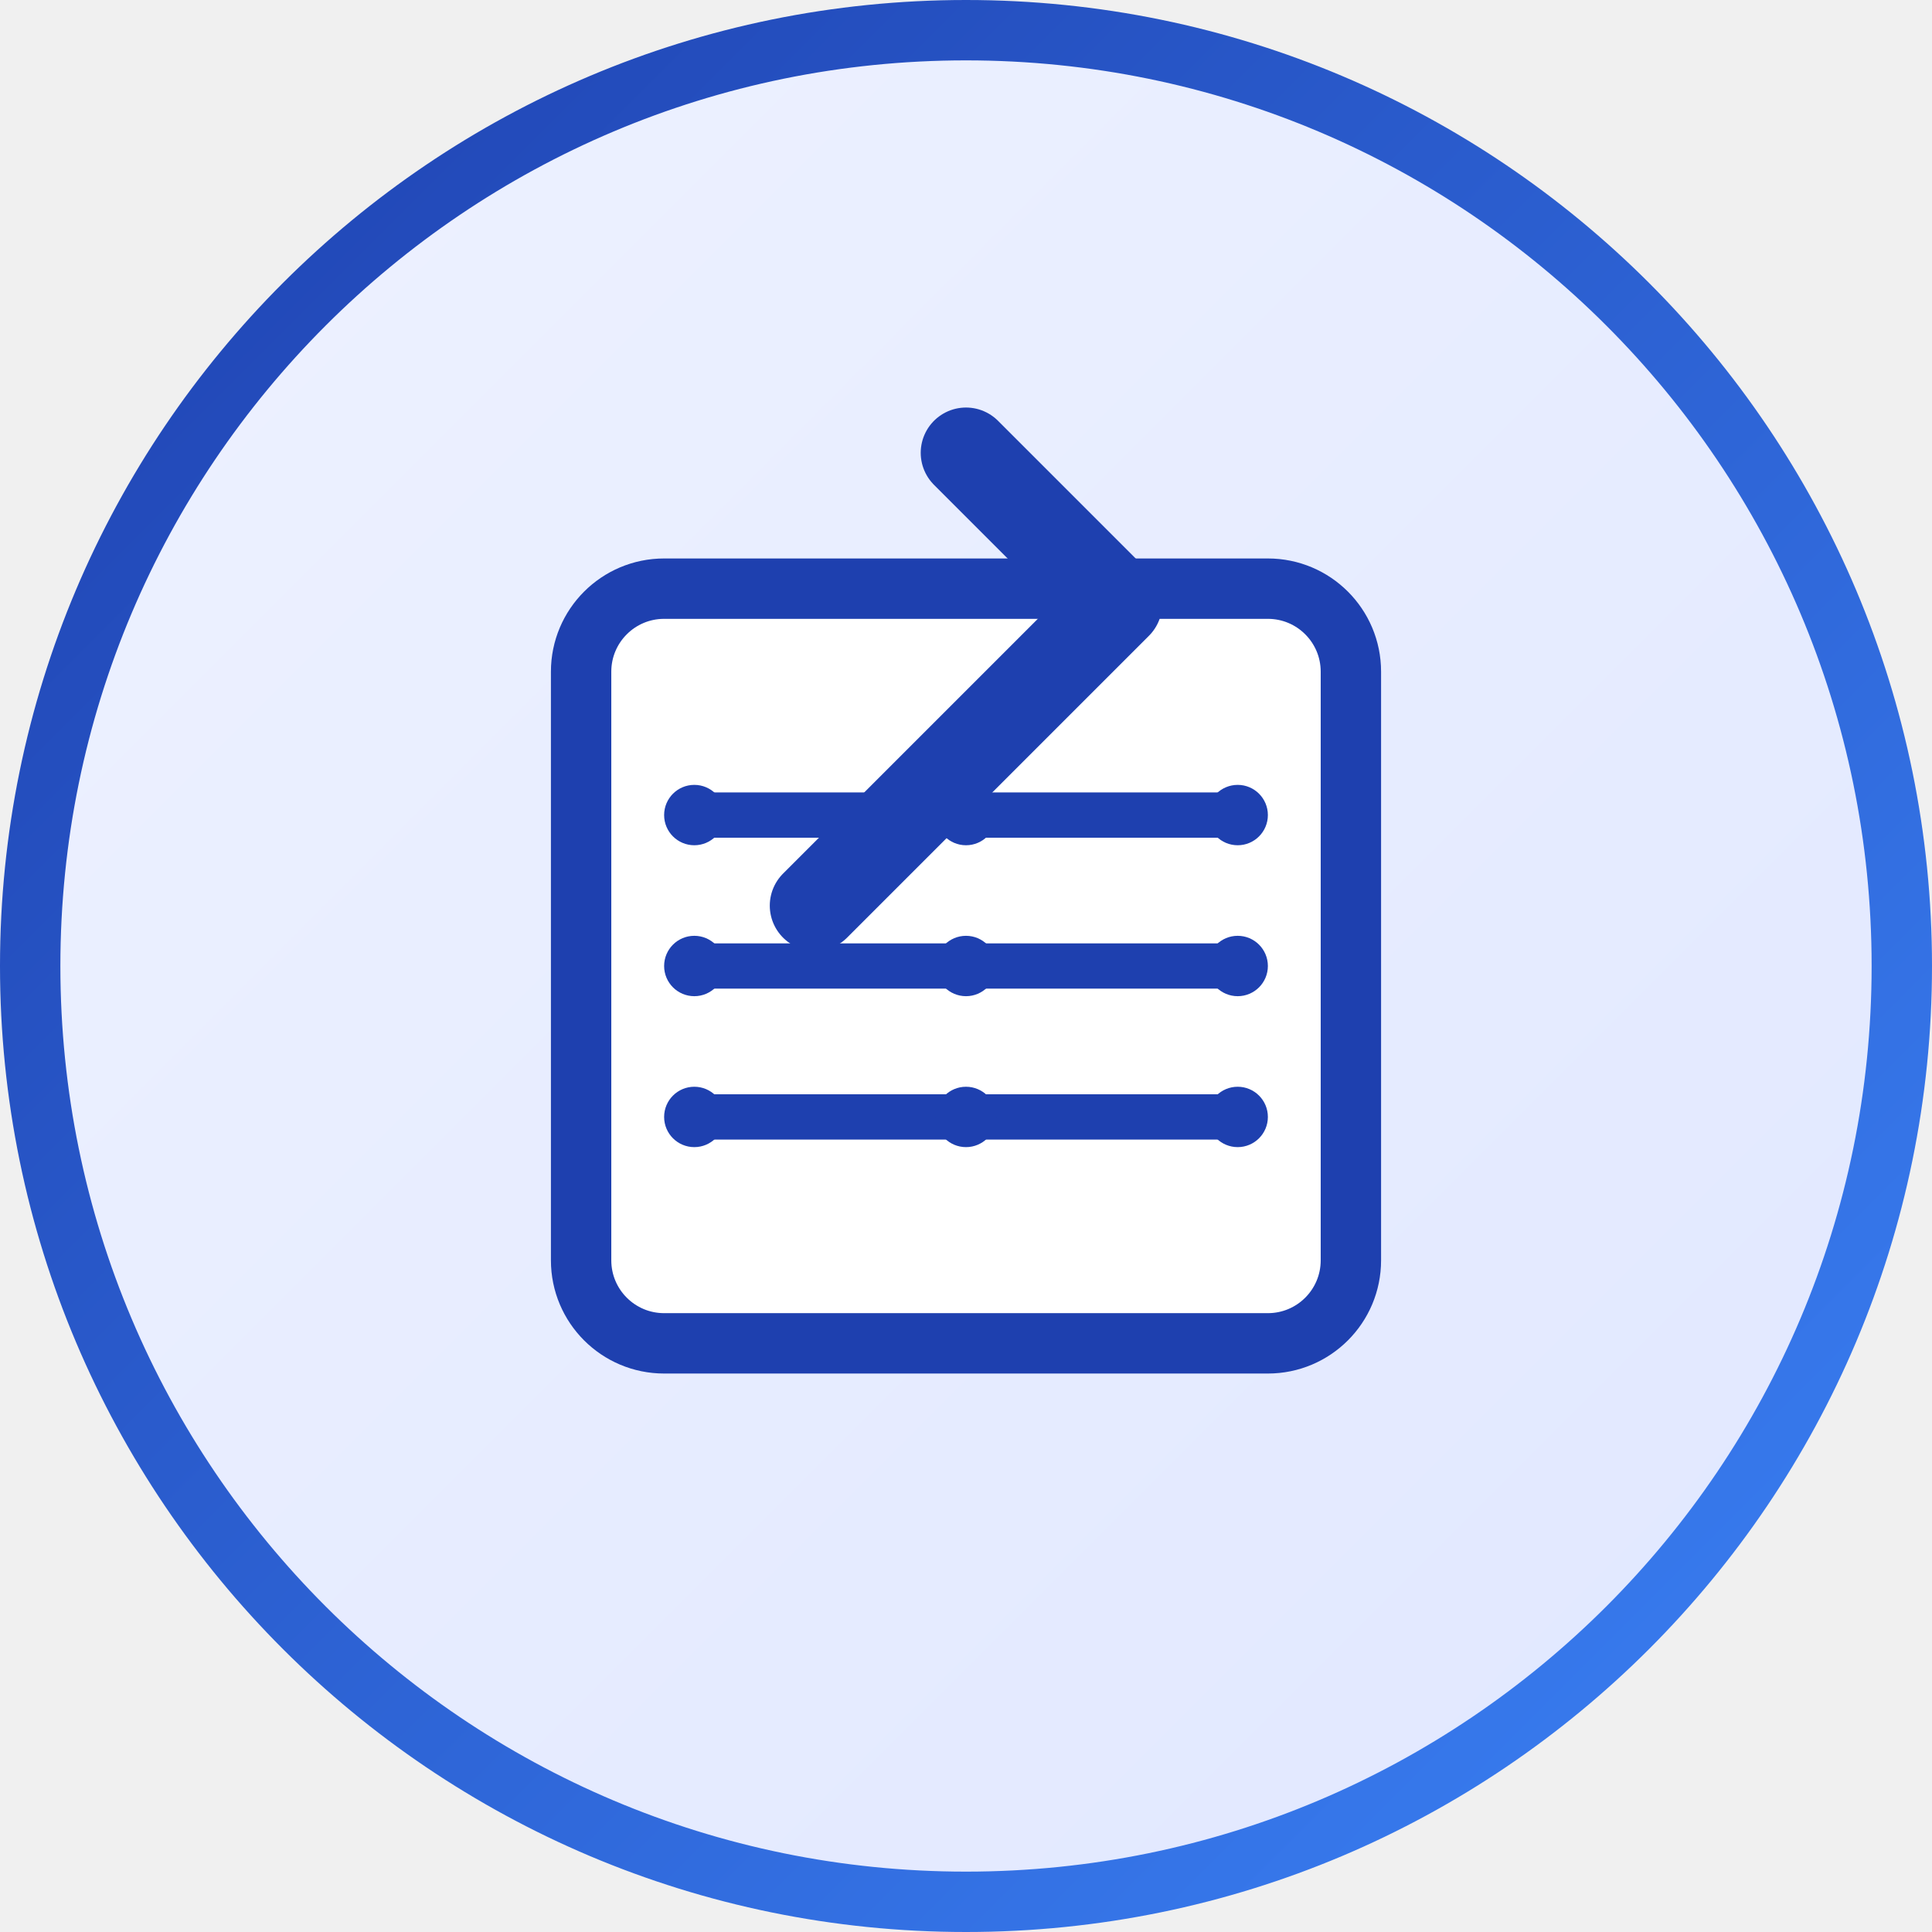
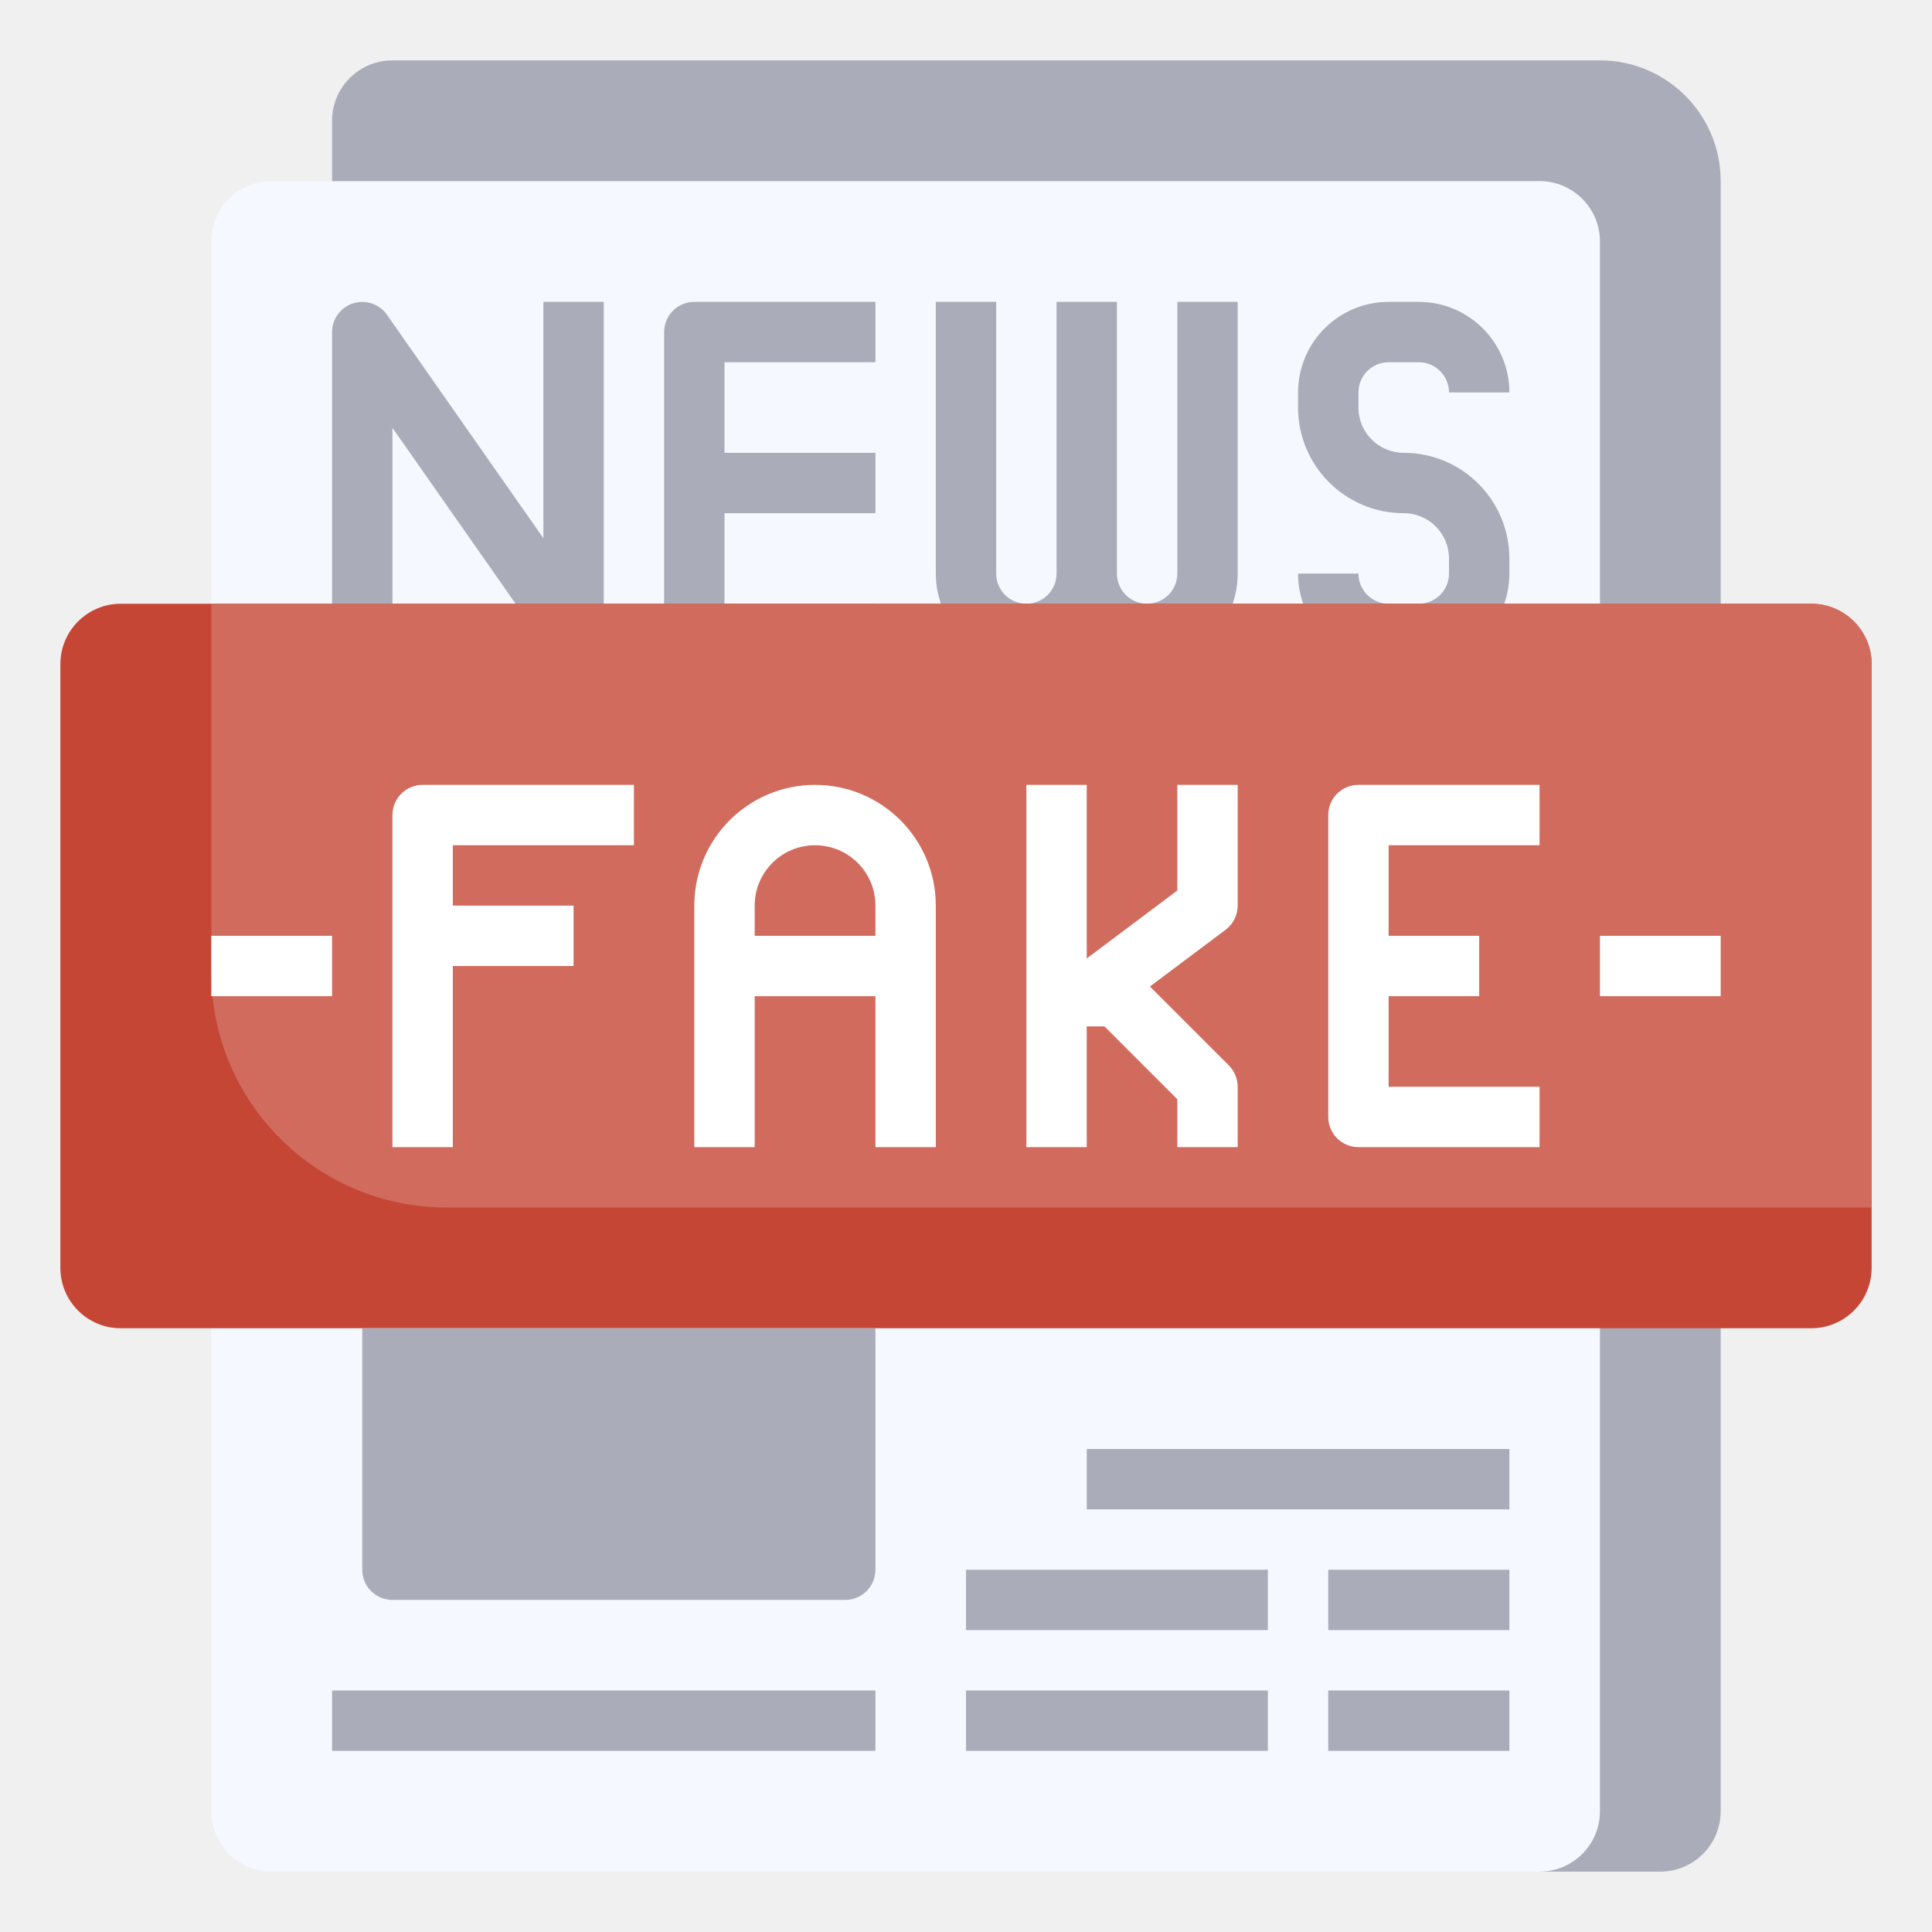
- <svg xmlns="http://www.w3.org/2000/svg" width="512" height="512" viewBox="0 0 512 512" fill="none">
-   <circle cx="256" cy="256" r="248" fill="url(#gradient)" stroke="url(#stroke-gradient)" stroke-width="16" />
-   <path d="M176 156H336C348.15 156 358 165.85 358 178V334C358 346.15 348.15 356 336 356H176C163.85 356 154 346.15 154 334V178C154 165.85 163.85 156 176 156Z" fill="white" stroke="#1E40AF" stroke-width="16" stroke-linejoin="round" />
-   <path d="M184 216H328" stroke="#1E40AF" stroke-width="12" stroke-linecap="round" />
-   <path d="M184 256H328" stroke="#1E40AF" stroke-width="12" stroke-linecap="round" />
-   <path d="M184 296H328" stroke="#1E40AF" stroke-width="12" stroke-linecap="round" />
-   <circle cx="184" cy="216" r="8" fill="#1E40AF" />
-   <circle cx="256" cy="216" r="8" fill="#1E40AF" />
-   <circle cx="328" cy="216" r="8" fill="#1E40AF" />
-   <circle cx="184" cy="256" r="8" fill="#1E40AF" />
-   <circle cx="256" cy="256" r="8" fill="#1E40AF" />
-   <circle cx="328" cy="256" r="8" fill="#1E40AF" />
-   <circle cx="184" cy="296" r="8" fill="#1E40AF" />
-   <circle cx="256" cy="296" r="8" fill="#1E40AF" />
-   <circle cx="328" cy="296" r="8" fill="#1E40AF" />
-   <path d="M256 120L296 160L216 240" stroke="#1E40AF" stroke-width="24" stroke-linecap="round" stroke-linejoin="round" />
-   <defs>
-     <linearGradient id="gradient" x1="0" y1="0" x2="512" y2="512" gradientUnits="userSpaceOnUse">
-       <stop offset="0%" stop-color="#EEF2FF" />
-       <stop offset="100%" stop-color="#E0E7FF" />
-     </linearGradient>
-     <linearGradient id="stroke-gradient" x1="0" y1="0" x2="512" y2="512" gradientUnits="userSpaceOnUse">
-       <stop offset="0%" stop-color="#1E40AF" />
-       <stop offset="100%" stop-color="#3B82F6" />
-     </linearGradient>
-   </defs>
+ <svg xmlns="http://www.w3.org/2000/svg" viewBox="0 0 64 64" id="fake-news">
+   <path fill="#aaadb9" d="M11,6V4a2,2,0,0,1,2-2H53a4,4,0,0,1,4,4V60a2,2,0,0,1-2,2H51Z" />
+   <path fill="#f6f8ff" d="M7,20V8A2,2,0,0,1,9,6H51a2,2,0,0,1,2,2V60a2,2,0,0,1-2,2H9a2,2,0,0,1-2-2V20Z" />
+   <path fill="#aaadb9" d="M13 14.172l5.181 7.4A1 1 0 0019 22a1 1 0 001-1V10H18v7.828l-5.181-7.4A1 1 0 0011 11V22h2zM23 22h6V20H24V17h5V15H24V12h5V10H23a1 1 0 00-1 1V21A1 1 0 0023 22zM34 22a2.981 2.981 0 002-.78A2.987 2.987 0 0041 19V10H39v9a1 1 0 01-2 0V10H35v9a1 1 0 01-2 0V10H31v9A3 3 0 0034 22zM47 20H46a1 1 0 01-1-1H43a3 3 0 003 3h1a3 3 0 003-3v-.5A3.5 3.5 0 0046.5 15 1.5 1.5 0 0145 13.5V13a1 1 0 011-1h1a1 1 0 011 1h2a3 3 0 00-3-3H46a3 3 0 00-3 3v.5A3.5 3.5 0 0046.5 17 1.5 1.5 0 0148 18.5V19A1 1 0 0147 20z" />
+   <rect width="60" height="24" x="2" y="20" fill="#c64635" rx="2" />
+   <path fill="#aaadb9" d="M29,44v8a1,1,0,0,1-1,1H13a1,1,0,0,1-1-1V44Z" />
+   <rect width="14" height="2" x="36" y="48" fill="#aaadb9" />
+   <rect width="10" height="2" x="32" y="52" fill="#aaadb9" />
+   <rect width="6" height="2" x="44" y="52" fill="#aaadb9" />
+   <rect width="10" height="2" x="32" y="56" fill="#aaadb9" />
+   <rect width="6" height="2" x="44" y="56" fill="#aaadb9" />
+   <rect width="18" height="2" x="11" y="56" fill="#aaadb9" />
+   <path fill="#d16b5d" d="M60,20H7V32.206A7.793,7.793,0,0,0,14.793,40H62V22A2,2,0,0,0,60,20Z" />
+   <path fill="#fff" d="M13 27V38h2V32h4V30H15V28h6V26H14A1 1 0 0013 27zM27 26a4 4 0 00-4 4v8h2V33h4v5h2V30A4 4 0 0027 26zm-2 5V30a2 2 0 014 0v1zM39 29.5l-3 2.25V26H34V38h2V34h.586L39 36.414V38h2V36a1 1 0 00-.293-.707l-2.614-2.614L40.6 30.8A1 1 0 0041 30V26H39zM44 27V37a1 1 0 001 1h6V36H46V33h3V31H46V28h5V26H45A1 1 0 0044 27z" />
+   <rect width="4" height="2" x="7" y="31" fill="#fff" />
+   <rect width="4" height="2" x="53" y="31" fill="#fff" />
</svg>
